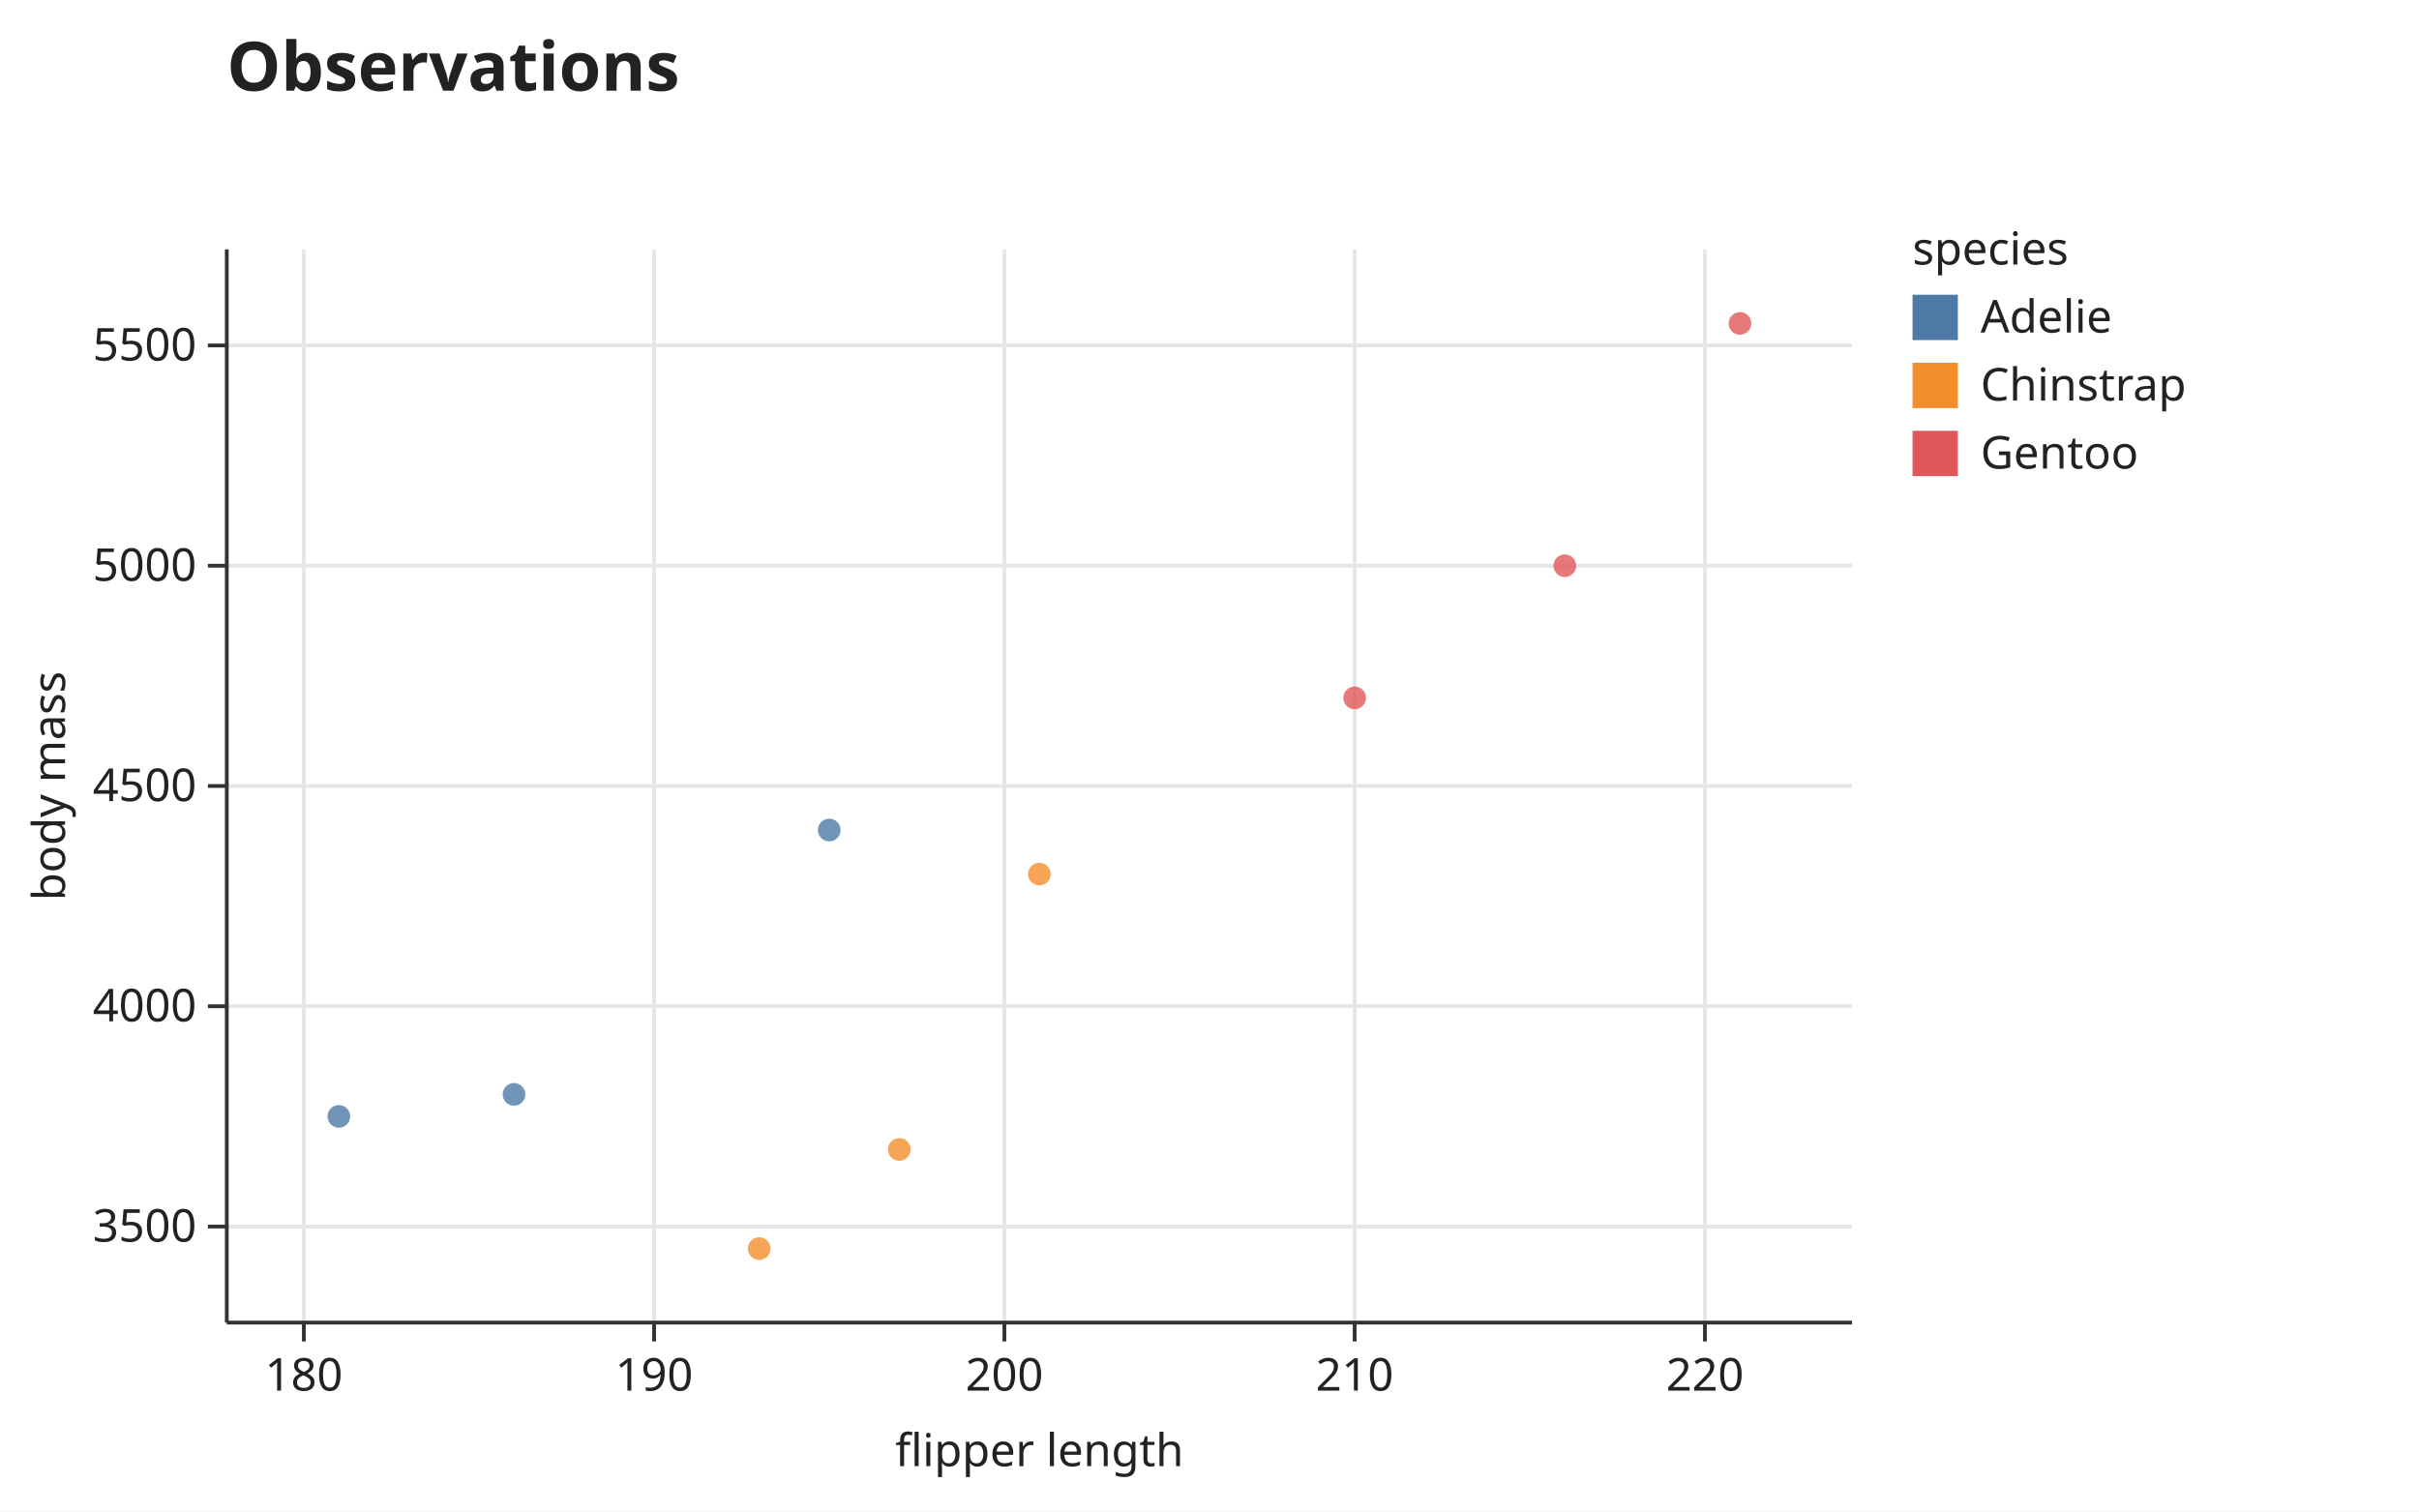
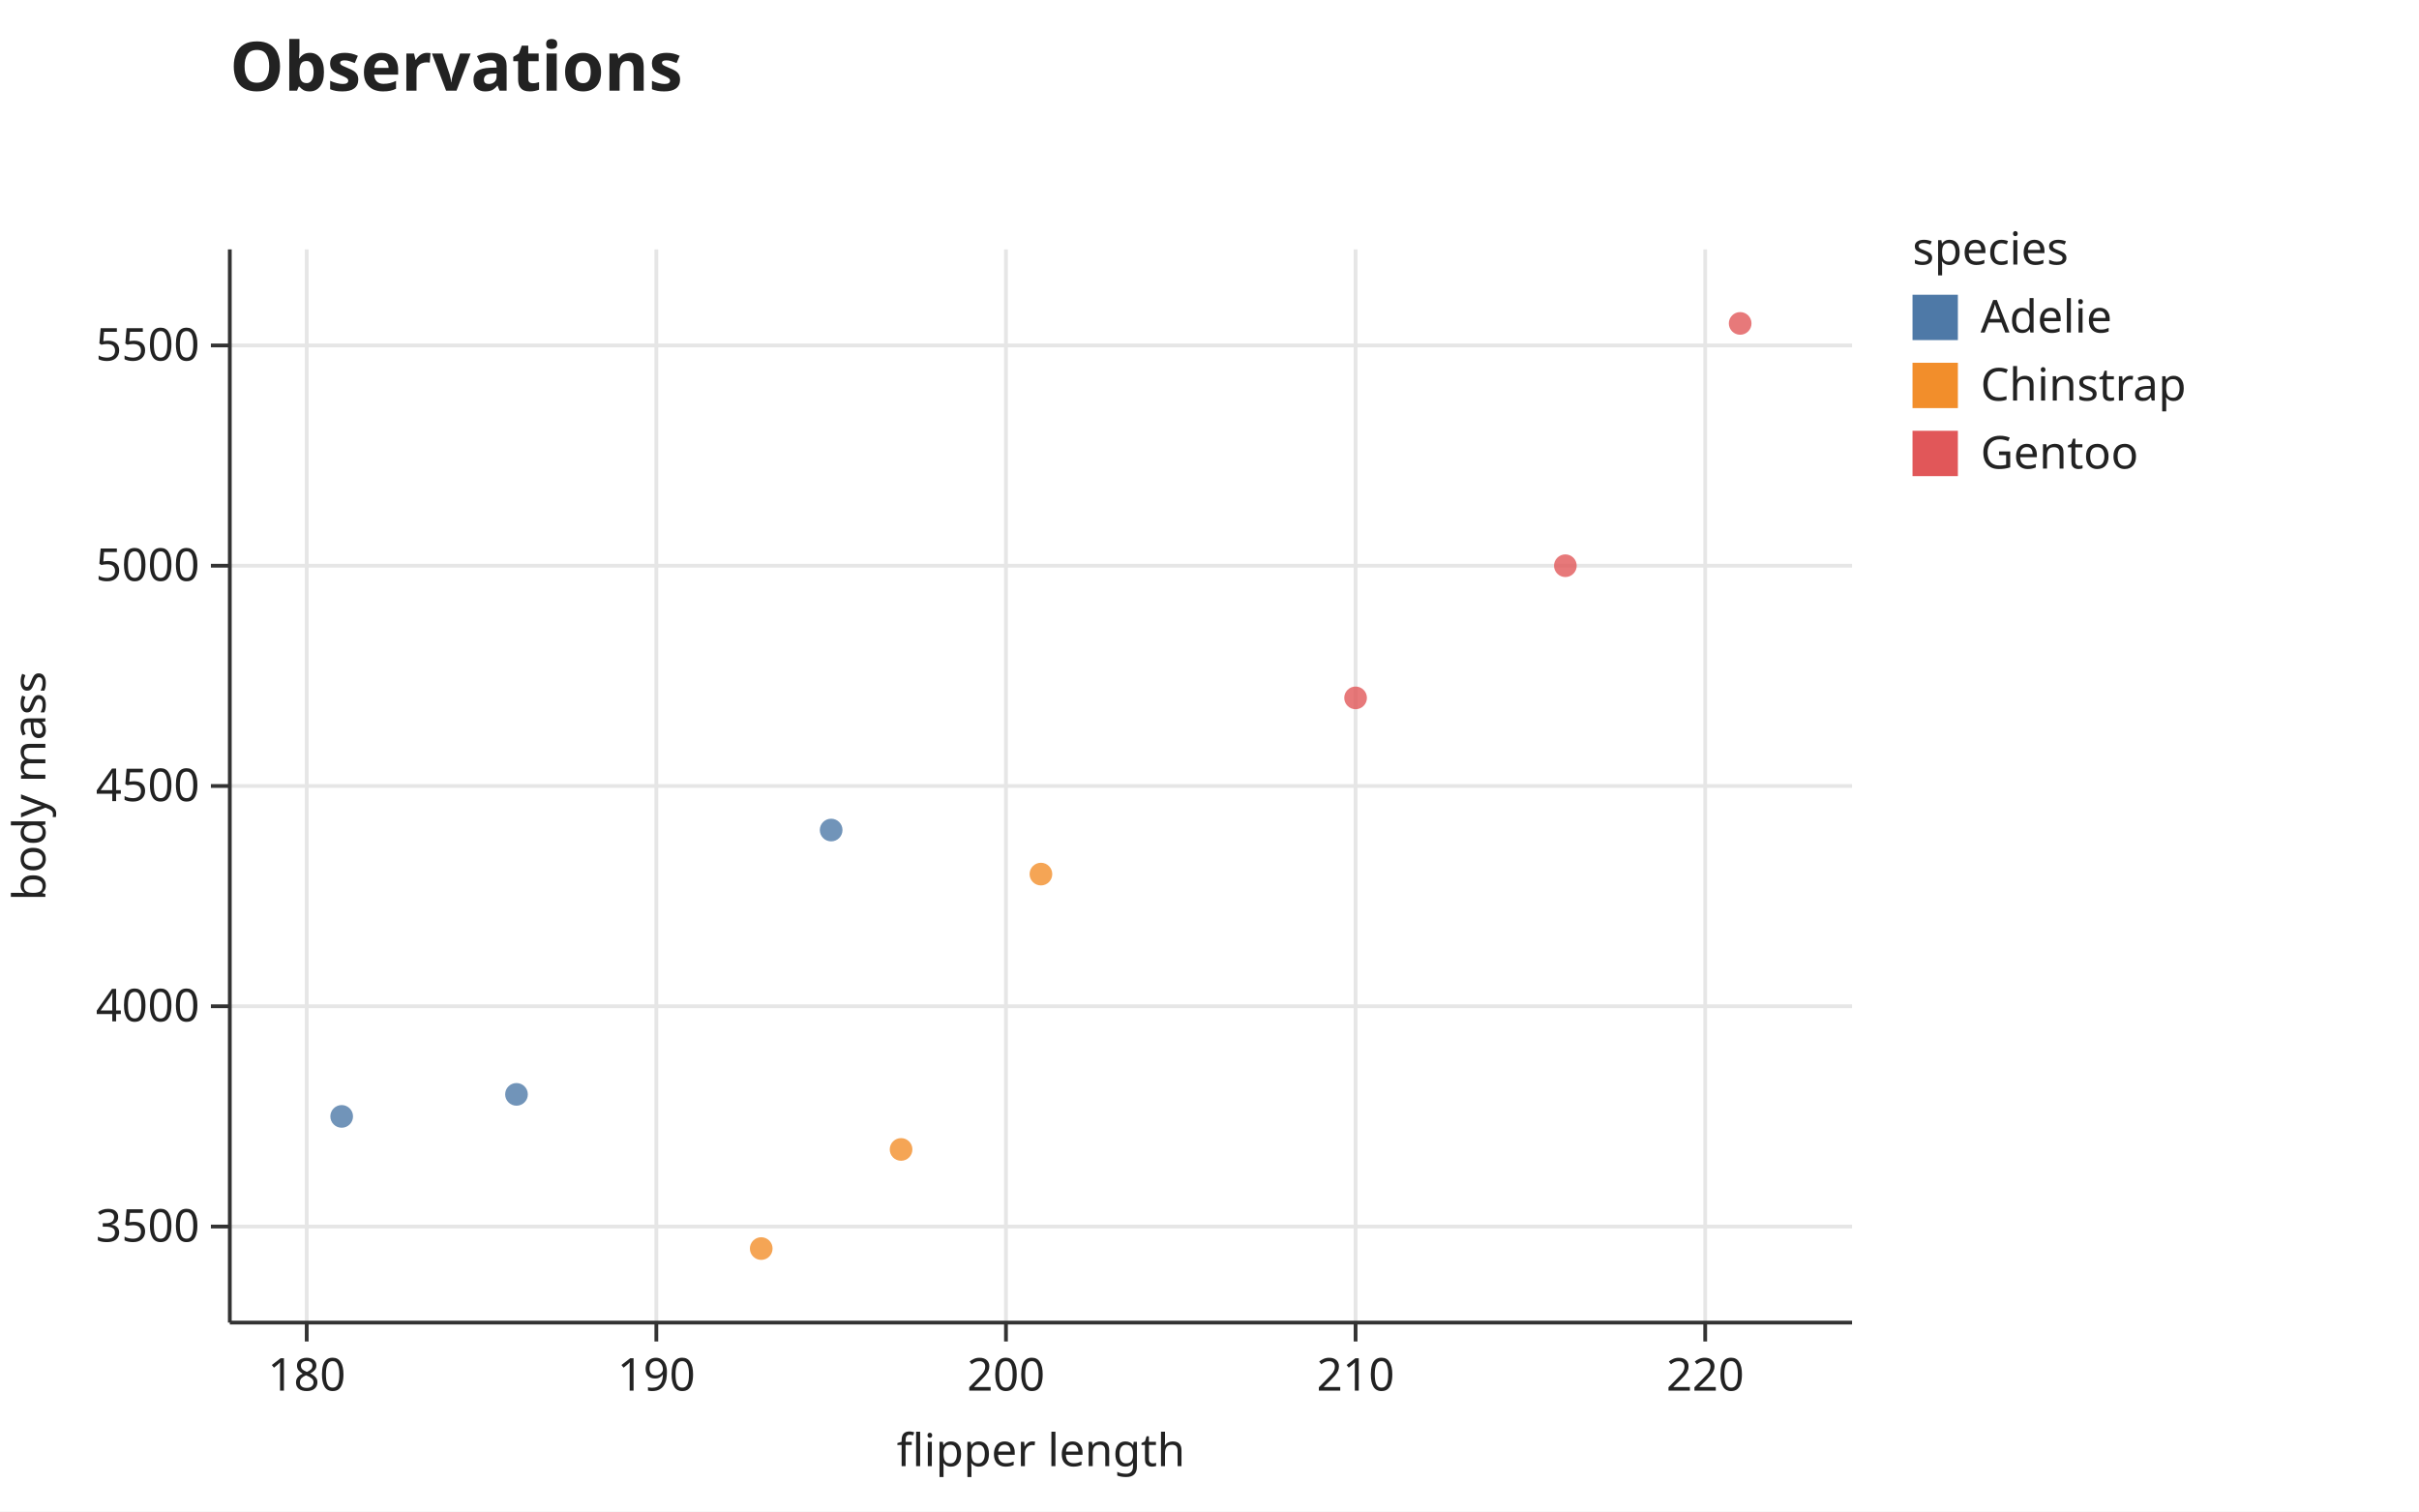
<svg xmlns="http://www.w3.org/2000/svg" width="640" height="400" viewBox="0 0 640 400" role="img" aria-label="Observations">
  <rect class="algraf-background" x="0" y="0" width="640" height="400" fill="#ffffff" />
-   <text class="algraf-title" x="60" y="24" font-family="system-ui, sans-serif" font-size="18" font-weight="600" fill="#222222">Observations</text>
-   <rect class="algraf-plot-area" x="60" y="66" width="430" height="284" fill="#ffffff" />
+   <text class="algraf-title" x="60.8" y="24" font-family="system-ui, sans-serif" font-size="18" font-weight="600" fill="#222222">Observations</text>
+   <rect class="algraf-plot-area" x="60.8" y="66" width="429.2" height="284" fill="#ffffff" />
  <g class="algraf-grid">
-     <line x1="80.388" y1="66" x2="80.388" y2="350" stroke="#e6e6e6" stroke-width="1" />
-     <line x1="173.06" y1="66" x2="173.06" y2="350" stroke="#e6e6e6" stroke-width="1" />
-     <line x1="265.733" y1="66" x2="265.733" y2="350" stroke="#e6e6e6" stroke-width="1" />
-     <line x1="358.405" y1="66" x2="358.405" y2="350" stroke="#e6e6e6" stroke-width="1" />
-     <line x1="451.078" y1="66" x2="451.078" y2="350" stroke="#e6e6e6" stroke-width="1" />
-     <line x1="60" y1="324.585" x2="490" y2="324.585" stroke="#e6e6e6" stroke-width="1" />
-     <line x1="60" y1="266.292" x2="490" y2="266.292" stroke="#e6e6e6" stroke-width="1" />
-     <line x1="60" y1="208" x2="490" y2="208" stroke="#e6e6e6" stroke-width="1" />
-     <line x1="60" y1="149.708" x2="490" y2="149.708" stroke="#e6e6e6" stroke-width="1" />
-     <line x1="60" y1="91.415" x2="490" y2="91.415" stroke="#e6e6e6" stroke-width="1" />
+     <line x1="81.15" y1="66" x2="81.15" y2="350" stroke="#e6e6e6" stroke-width="1" />
+     <line x1="173.65" y1="66" x2="173.65" y2="350" stroke="#e6e6e6" stroke-width="1" />
+     <line x1="266.15" y1="66" x2="266.15" y2="350" stroke="#e6e6e6" stroke-width="1" />
+     <line x1="358.65" y1="66" x2="358.65" y2="350" stroke="#e6e6e6" stroke-width="1" />
+     <line x1="451.15" y1="66" x2="451.15" y2="350" stroke="#e6e6e6" stroke-width="1" />
+     <line x1="60.8" y1="324.585" x2="490" y2="324.585" stroke="#e6e6e6" stroke-width="1" />
+     <line x1="60.8" y1="266.292" x2="490" y2="266.292" stroke="#e6e6e6" stroke-width="1" />
+     <line x1="60.8" y1="208" x2="490" y2="208" stroke="#e6e6e6" stroke-width="1" />
+     <line x1="60.8" y1="149.708" x2="490" y2="149.708" stroke="#e6e6e6" stroke-width="1" />
+     <line x1="60.8" y1="91.415" x2="490" y2="91.415" stroke="#e6e6e6" stroke-width="1" />
  </g>
  <g class="algraf-layer algraf-geom-point">
-     <circle cx="89.655" cy="295.438" r="3" fill="#4E79A7" opacity="0.8" />
-     <circle cx="135.991" cy="289.609" r="3" fill="#4E79A7" opacity="0.8" />
-     <circle cx="219.397" cy="219.658" r="3" fill="#4E79A7" opacity="0.8" />
-     <circle cx="200.862" cy="330.414" r="3" fill="#F28E2B" opacity="0.8" />
-     <circle cx="237.931" cy="304.182" r="3" fill="#F28E2B" opacity="0.8" />
-     <circle cx="275" cy="231.317" r="3" fill="#F28E2B" opacity="0.8" />
-     <circle cx="358.405" cy="184.683" r="3" fill="#E15759" opacity="0.8" />
-     <circle cx="414.009" cy="149.708" r="3" fill="#E15759" opacity="0.8" />
-     <circle cx="460.345" cy="85.586" r="3" fill="#E15759" opacity="0.8" />
+     <circle cx="90.4" cy="295.438" r="3" fill="#4E79A7" opacity="0.8" />
+     <circle cx="136.65" cy="289.609" r="3" fill="#4E79A7" opacity="0.8" />
+     <circle cx="219.9" cy="219.658" r="3" fill="#4E79A7" opacity="0.8" />
+     <circle cx="201.4" cy="330.414" r="3" fill="#F28E2B" opacity="0.8" />
+     <circle cx="238.4" cy="304.182" r="3" fill="#F28E2B" opacity="0.8" />
+     <circle cx="275.4" cy="231.317" r="3" fill="#F28E2B" opacity="0.8" />
+     <circle cx="358.65" cy="184.683" r="3" fill="#E15759" opacity="0.8" />
+     <circle cx="414.15" cy="149.708" r="3" fill="#E15759" opacity="0.8" />
+     <circle cx="460.4" cy="85.586" r="3" fill="#E15759" opacity="0.8" />
  </g>
  <g class="algraf-axes">
-     <line x1="60" y1="350" x2="490" y2="350" stroke="#333333" stroke-width="1" />
-     <line x1="80.388" y1="350" x2="80.388" y2="355" stroke="#333333" stroke-width="1" />
-     <text x="80.388" y="368" text-anchor="middle" font-family="system-ui, sans-serif" font-size="12" fill="#222222">180</text>
-     <line x1="173.06" y1="350" x2="173.06" y2="355" stroke="#333333" stroke-width="1" />
-     <text x="173.06" y="368" text-anchor="middle" font-family="system-ui, sans-serif" font-size="12" fill="#222222">190</text>
-     <line x1="265.733" y1="350" x2="265.733" y2="355" stroke="#333333" stroke-width="1" />
-     <text x="265.733" y="368" text-anchor="middle" font-family="system-ui, sans-serif" font-size="12" fill="#222222">200</text>
-     <line x1="358.405" y1="350" x2="358.405" y2="355" stroke="#333333" stroke-width="1" />
-     <text x="358.405" y="368" text-anchor="middle" font-family="system-ui, sans-serif" font-size="12" fill="#222222">210</text>
-     <line x1="451.078" y1="350" x2="451.078" y2="355" stroke="#333333" stroke-width="1" />
-     <text x="451.078" y="368" text-anchor="middle" font-family="system-ui, sans-serif" font-size="12" fill="#222222">220</text>
-     <text x="275" y="388" text-anchor="middle" font-family="system-ui, sans-serif" font-size="12" fill="#222222">flipper length</text>
-     <line x1="60" y1="66" x2="60" y2="350" stroke="#333333" stroke-width="1" />
-     <line x1="55" y1="324.585" x2="60" y2="324.585" stroke="#333333" stroke-width="1" />
-     <text x="52" y="328.585" text-anchor="end" font-family="system-ui, sans-serif" font-size="12" fill="#222222">3500</text>
-     <line x1="55" y1="266.292" x2="60" y2="266.292" stroke="#333333" stroke-width="1" />
-     <text x="52" y="270.292" text-anchor="end" font-family="system-ui, sans-serif" font-size="12" fill="#222222">4000</text>
-     <line x1="55" y1="208" x2="60" y2="208" stroke="#333333" stroke-width="1" />
-     <text x="52" y="212" text-anchor="end" font-family="system-ui, sans-serif" font-size="12" fill="#222222">4500</text>
-     <line x1="55" y1="149.708" x2="60" y2="149.708" stroke="#333333" stroke-width="1" />
-     <text x="52" y="153.708" text-anchor="end" font-family="system-ui, sans-serif" font-size="12" fill="#222222">5000</text>
-     <line x1="55" y1="91.415" x2="60" y2="91.415" stroke="#333333" stroke-width="1" />
-     <text x="52" y="95.415" text-anchor="end" font-family="system-ui, sans-serif" font-size="12" fill="#222222">5500</text>
-     <text x="17.2" y="208" text-anchor="middle" transform="rotate(-90 17.2 208)" font-family="system-ui, sans-serif" font-size="12" fill="#222222">body mass</text>
+     <line x1="60.8" y1="350" x2="490" y2="350" stroke="#333333" stroke-width="1" />
+     <line x1="81.15" y1="350" x2="81.15" y2="355" stroke="#333333" stroke-width="1" />
+     <text x="81.15" y="368" text-anchor="middle" font-family="system-ui, sans-serif" font-size="12" fill="#222222">180</text>
+     <line x1="173.65" y1="350" x2="173.65" y2="355" stroke="#333333" stroke-width="1" />
+     <text x="173.65" y="368" text-anchor="middle" font-family="system-ui, sans-serif" font-size="12" fill="#222222">190</text>
+     <line x1="266.15" y1="350" x2="266.15" y2="355" stroke="#333333" stroke-width="1" />
+     <text x="266.15" y="368" text-anchor="middle" font-family="system-ui, sans-serif" font-size="12" fill="#222222">200</text>
+     <line x1="358.65" y1="350" x2="358.65" y2="355" stroke="#333333" stroke-width="1" />
+     <text x="358.65" y="368" text-anchor="middle" font-family="system-ui, sans-serif" font-size="12" fill="#222222">210</text>
+     <line x1="451.15" y1="350" x2="451.15" y2="355" stroke="#333333" stroke-width="1" />
+     <text x="451.15" y="368" text-anchor="middle" font-family="system-ui, sans-serif" font-size="12" fill="#222222">220</text>
+     <text x="275.4" y="388" text-anchor="middle" font-family="system-ui, sans-serif" font-size="12" fill="#222222">flipper length</text>
+     <line x1="60.8" y1="66" x2="60.8" y2="350" stroke="#333333" stroke-width="1" />
+     <line x1="55.8" y1="324.585" x2="60.8" y2="324.585" stroke="#333333" stroke-width="1" />
+     <text x="52.8" y="328.585" text-anchor="end" font-family="system-ui, sans-serif" font-size="12" fill="#222222">3500</text>
+     <line x1="55.8" y1="266.292" x2="60.8" y2="266.292" stroke="#333333" stroke-width="1" />
+     <text x="52.8" y="270.292" text-anchor="end" font-family="system-ui, sans-serif" font-size="12" fill="#222222">4000</text>
+     <line x1="55.8" y1="208" x2="60.8" y2="208" stroke="#333333" stroke-width="1" />
+     <text x="52.8" y="212" text-anchor="end" font-family="system-ui, sans-serif" font-size="12" fill="#222222">4500</text>
+     <line x1="55.8" y1="149.708" x2="60.8" y2="149.708" stroke="#333333" stroke-width="1" />
+     <text x="52.8" y="153.708" text-anchor="end" font-family="system-ui, sans-serif" font-size="12" fill="#222222">5000</text>
+     <line x1="55.8" y1="91.415" x2="60.8" y2="91.415" stroke="#333333" stroke-width="1" />
+     <text x="52.8" y="95.415" text-anchor="end" font-family="system-ui, sans-serif" font-size="12" fill="#222222">5500</text>
+     <text x="12" y="208" text-anchor="middle" transform="rotate(-90 12 208)" font-family="system-ui, sans-serif" font-size="12" fill="#222222">body mass</text>
  </g>
  <g class="algraf-legends">
    <text x="506" y="70" text-anchor="start" font-family="system-ui, sans-serif" font-size="12" fill="#222222">species</text>
    <rect x="506" y="78" width="12" height="12" fill="#4E79A7" />
    <text x="524" y="88" text-anchor="start" font-family="system-ui, sans-serif" font-size="12" fill="#222222">Adelie</text>
    <rect x="506" y="96" width="12" height="12" fill="#F28E2B" />
    <text x="524" y="106" text-anchor="start" font-family="system-ui, sans-serif" font-size="12" fill="#222222">Chinstrap</text>
    <rect x="506" y="114" width="12" height="12" fill="#E15759" />
    <text x="524" y="124" text-anchor="start" font-family="system-ui, sans-serif" font-size="12" fill="#222222">Gentoo</text>
  </g>
</svg>
